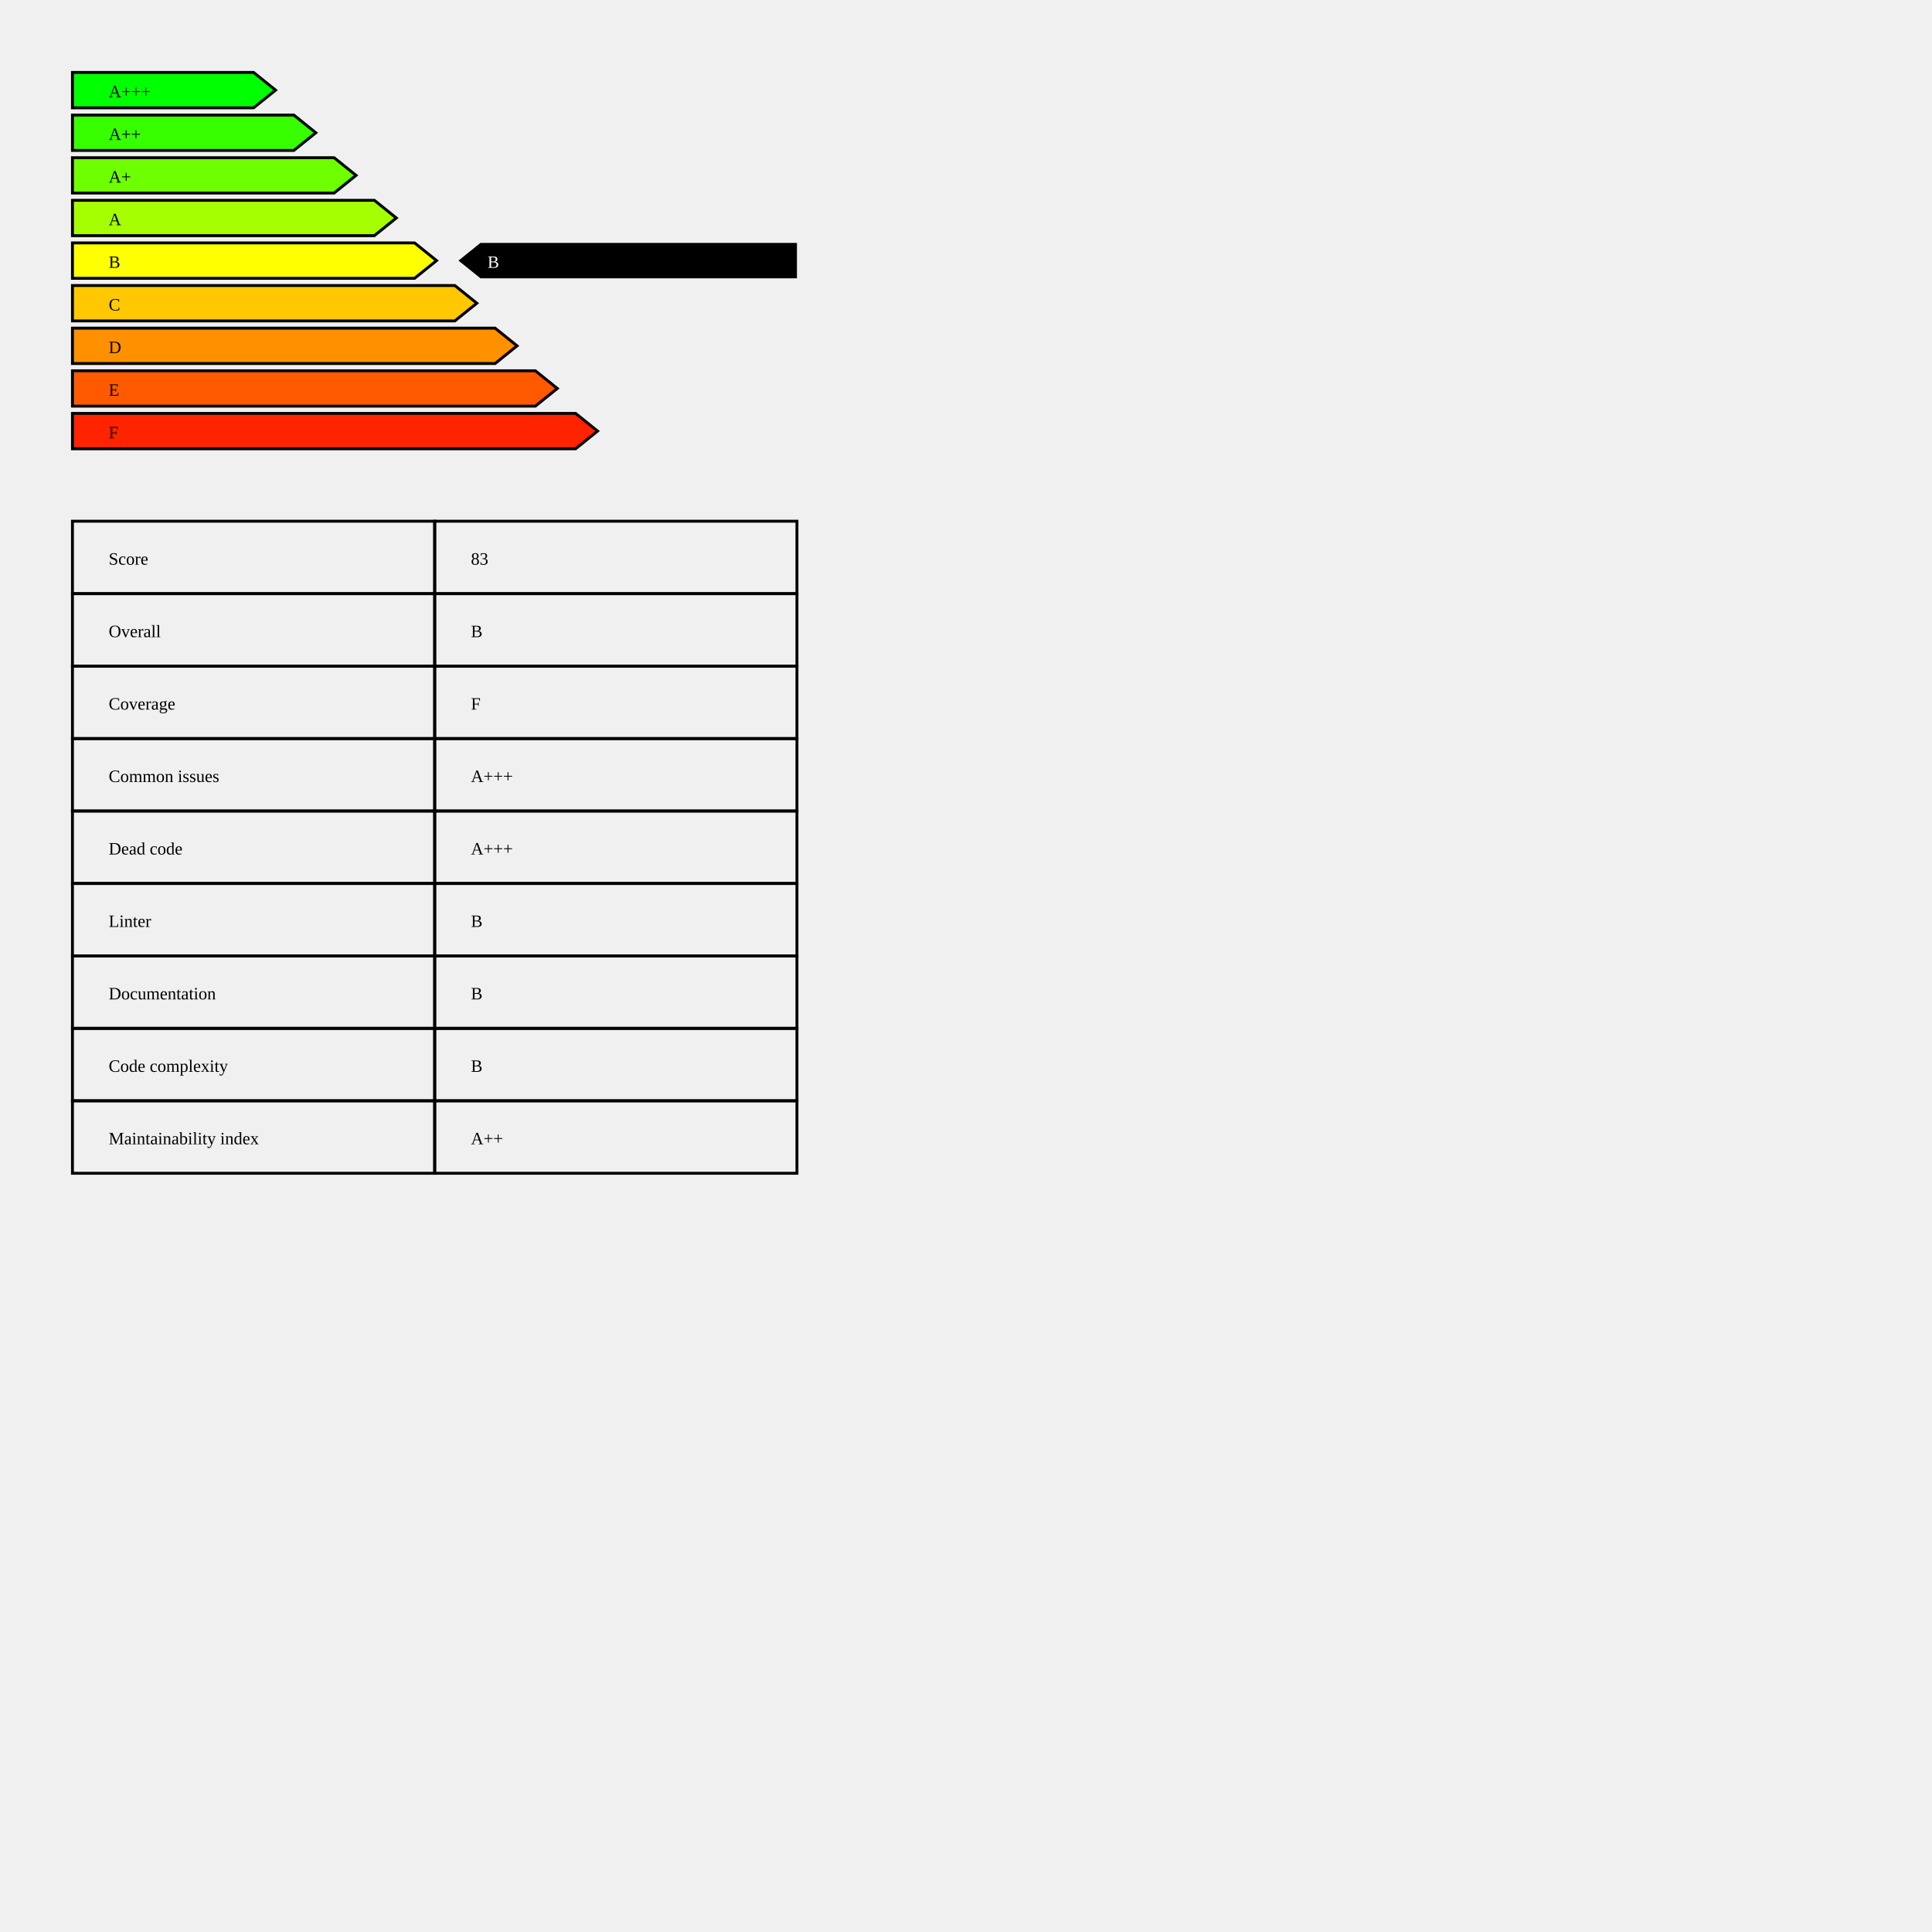
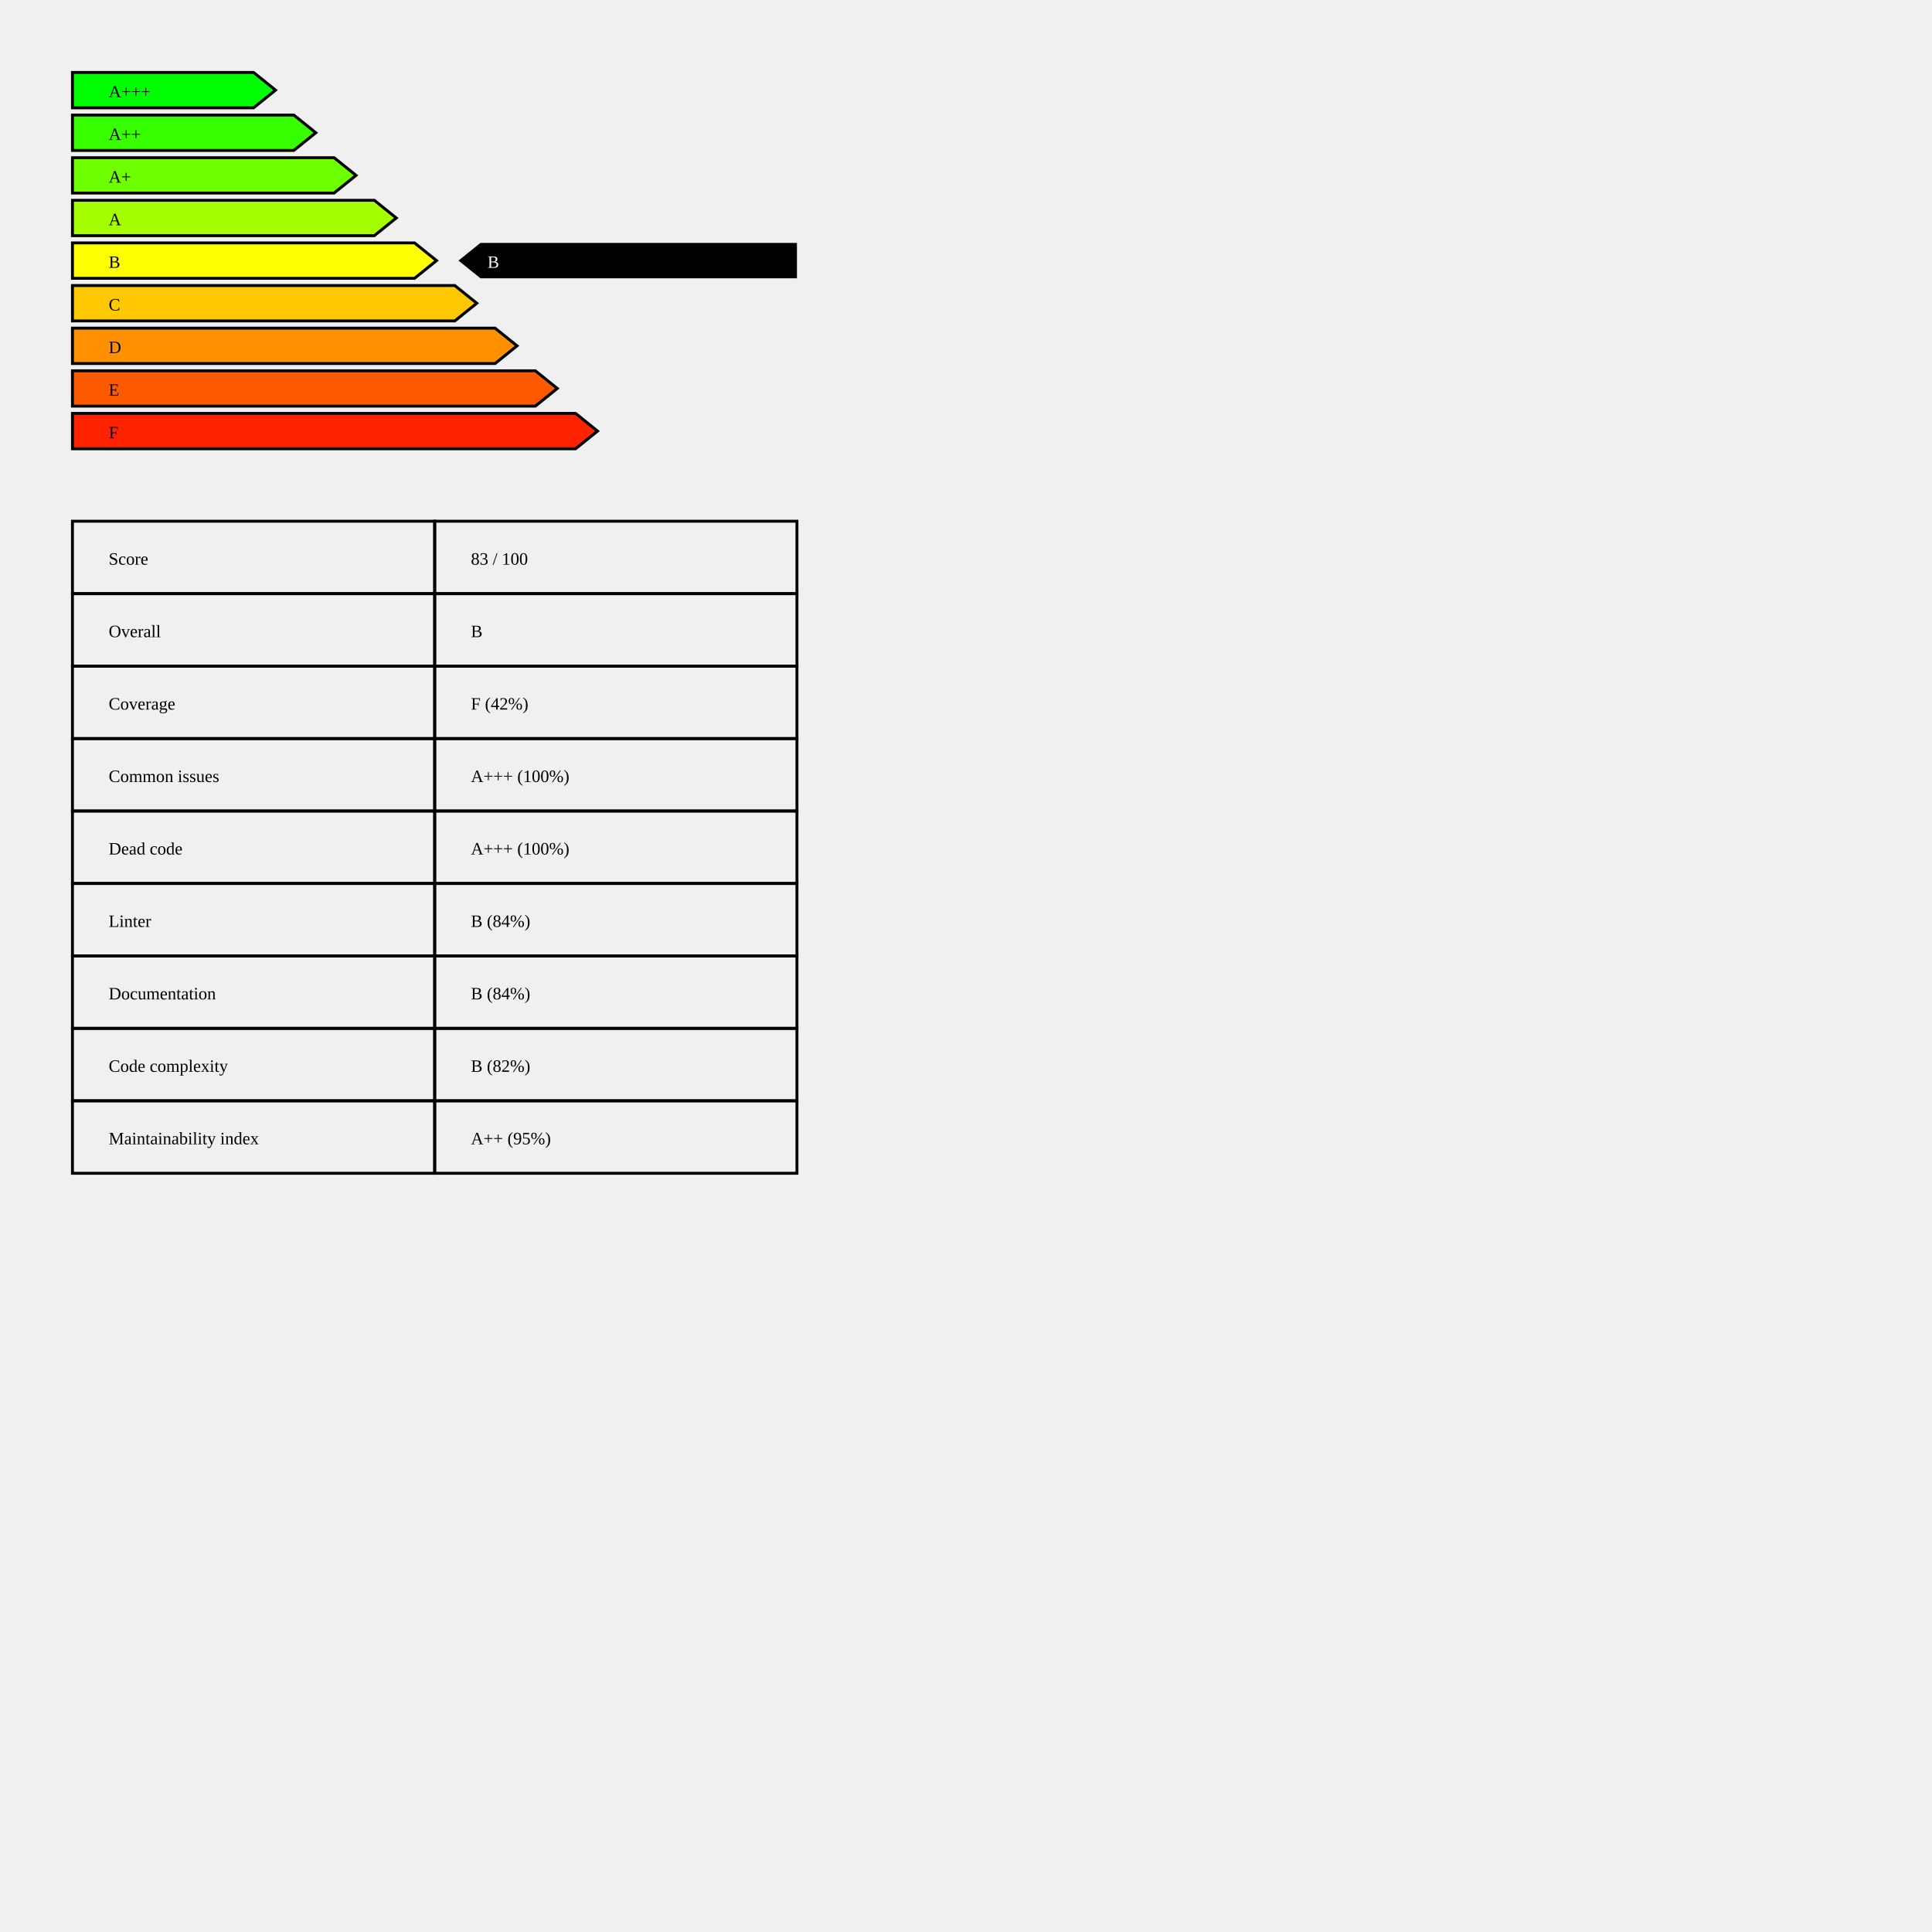
<svg xmlns="http://www.w3.org/2000/svg" baseProfile="full" height="1000pt" version="1.1" width="1000pt">
  <defs />
  <polygon points="50,50.0 175.0,50.0 190.152,62.206 175.0,74.412 50,74.412 50,50.0" style="fill:rgb(0 255 0);stroke:black;stroke-width:2;" />
  <text x="75.0" y="67.206">A+++</text>
  <polygon points="50,79.412 202.778,79.412 217.929,91.618 202.778,103.824 50,103.824 50,79.412" style="fill:rgb(55 255 0);stroke:black;stroke-width:2;" />
  <text x="75.0" y="96.618">A++</text>
  <polygon points="50,108.824 230.556,108.824 245.707,121.029 230.556,133.235 50,133.235 50,108.824" style="fill:rgb(110 255 0);stroke:black;stroke-width:2;" />
  <text x="75.0" y="126.029">A+</text>
  <polygon points="50,138.235 258.333,138.235 273.485,150.441 258.333,162.647 50,162.647 50,138.235" style="fill:rgb(165 255 0);stroke:black;stroke-width:2;" />
  <text x="75.0" y="155.441">A</text>
  <polygon points="50,167.647 286.111,167.647 301.263,179.853 286.111,192.059 50,192.059 50,167.647" style="fill:rgb(255 255 0);stroke:black;stroke-width:2;" />
  <text x="75.0" y="184.853">B</text>
  <polygon points="50,197.059 313.889,197.059 329.04,209.265 313.889,221.471 50,221.471 50,197.059" style="fill:rgb(255 200 0);stroke:black;stroke-width:2;" />
  <text x="75.0" y="214.265">C</text>
  <polygon points="50,226.471 341.667,226.471 356.818,238.676 341.667,250.882 50,250.882 50,226.471" style="fill:rgb(255 145 0);stroke:black;stroke-width:2;" />
  <text x="75.0" y="243.676">D</text>
  <polygon points="50,255.882 369.444,255.882 384.596,268.088 369.444,280.294 50,280.294 50,255.882" style="fill:rgb(255 90 0);stroke:black;stroke-width:2;" />
  <text x="75.0" y="273.088">E</text>
  <polygon points="50,285.294 397.222,285.294 412.374,297.5 397.222,309.706 50,309.706 50,285.294" style="fill:rgb(255 35 0);stroke:black;stroke-width:2;" />
  <text x="75.0" y="302.5">F</text>
  <polygon points="331.566,167.647 316.414,179.853 331.566,192.059 550,192.059 550,167.647" style="fill:black;" />
  <text fill="white" x="336.465" y="184.853">B</text>
  <text x="75.0" y="389.706">Score</text>
-   <text x="325.0" y="389.706">83</text>
+   <text x="325.0" y="389.706">83 / 100</text>
  <polygon points="50,359.706 300,359.706 300,409.706 50,409.706 50,359.706" style="fill:none; stroke:black;stroke-width:2;" />
  <polygon points="300,359.706 550,359.706 550,409.706 300,409.706 300,359.706" style="fill:none; stroke:black;stroke-width:2;" />
  <text x="75.0" y="439.706">Overall</text>
  <text x="325.0" y="439.706">B</text>
  <polygon points="50,409.706 300,409.706 300,459.706 50,459.706 50,409.706" style="fill:none; stroke:black;stroke-width:2;" />
  <polygon points="300,409.706 550,409.706 550,459.706 300,459.706 300,409.706" style="fill:none; stroke:black;stroke-width:2;" />
  <text x="75.0" y="489.706">Coverage</text>
-   <text x="325.0" y="489.706">F</text>
+   <text x="325.0" y="489.706">F  (42%)</text>
  <polygon points="50,459.706 300,459.706 300,509.706 50,509.706 50,459.706" style="fill:none; stroke:black;stroke-width:2;" />
  <polygon points="300,459.706 550,459.706 550,509.706 300,509.706 300,459.706" style="fill:none; stroke:black;stroke-width:2;" />
  <text x="75.0" y="539.706">Common issues</text>
-   <text x="325.0" y="539.706">A+++</text>
+   <text x="325.0" y="539.706">A+++  (100%)</text>
  <polygon points="50,509.706 300,509.706 300,559.706 50,559.706 50,509.706" style="fill:none; stroke:black;stroke-width:2;" />
  <polygon points="300,509.706 550,509.706 550,559.706 300,559.706 300,509.706" style="fill:none; stroke:black;stroke-width:2;" />
  <text x="75.0" y="589.706">Dead code</text>
-   <text x="325.0" y="589.706">A+++</text>
+   <text x="325.0" y="589.706">A+++  (100%)</text>
  <polygon points="50,559.706 300,559.706 300,609.706 50,609.706 50,559.706" style="fill:none; stroke:black;stroke-width:2;" />
  <polygon points="300,559.706 550,559.706 550,609.706 300,609.706 300,559.706" style="fill:none; stroke:black;stroke-width:2;" />
  <text x="75.0" y="639.706">Linter</text>
-   <text x="325.0" y="639.706">B</text>
+   <text x="325.0" y="639.706">B  (84%)</text>
  <polygon points="50,609.706 300,609.706 300,659.706 50,659.706 50,609.706" style="fill:none; stroke:black;stroke-width:2;" />
  <polygon points="300,609.706 550,609.706 550,659.706 300,659.706 300,609.706" style="fill:none; stroke:black;stroke-width:2;" />
  <text x="75.0" y="689.706">Documentation</text>
-   <text x="325.0" y="689.706">B</text>
+   <text x="325.0" y="689.706">B  (84%)</text>
  <polygon points="50,659.706 300,659.706 300,709.706 50,709.706 50,659.706" style="fill:none; stroke:black;stroke-width:2;" />
  <polygon points="300,659.706 550,659.706 550,709.706 300,709.706 300,659.706" style="fill:none; stroke:black;stroke-width:2;" />
  <text x="75.0" y="739.706">Code complexity</text>
-   <text x="325.0" y="739.706">B</text>
+   <text x="325.0" y="739.706">B  (82%)</text>
  <polygon points="50,709.706 300,709.706 300,759.706 50,759.706 50,709.706" style="fill:none; stroke:black;stroke-width:2;" />
  <polygon points="300,709.706 550,709.706 550,759.706 300,759.706 300,709.706" style="fill:none; stroke:black;stroke-width:2;" />
  <text x="75.0" y="789.706">Maintainability index</text>
-   <text x="325.0" y="789.706">A++</text>
+   <text x="325.0" y="789.706">A++  (95%)</text>
  <polygon points="50,759.706 300,759.706 300,809.706 50,809.706 50,759.706" style="fill:none; stroke:black;stroke-width:2;" />
  <polygon points="300,759.706 550,759.706 550,809.706 300,809.706 300,759.706" style="fill:none; stroke:black;stroke-width:2;" />
</svg>
